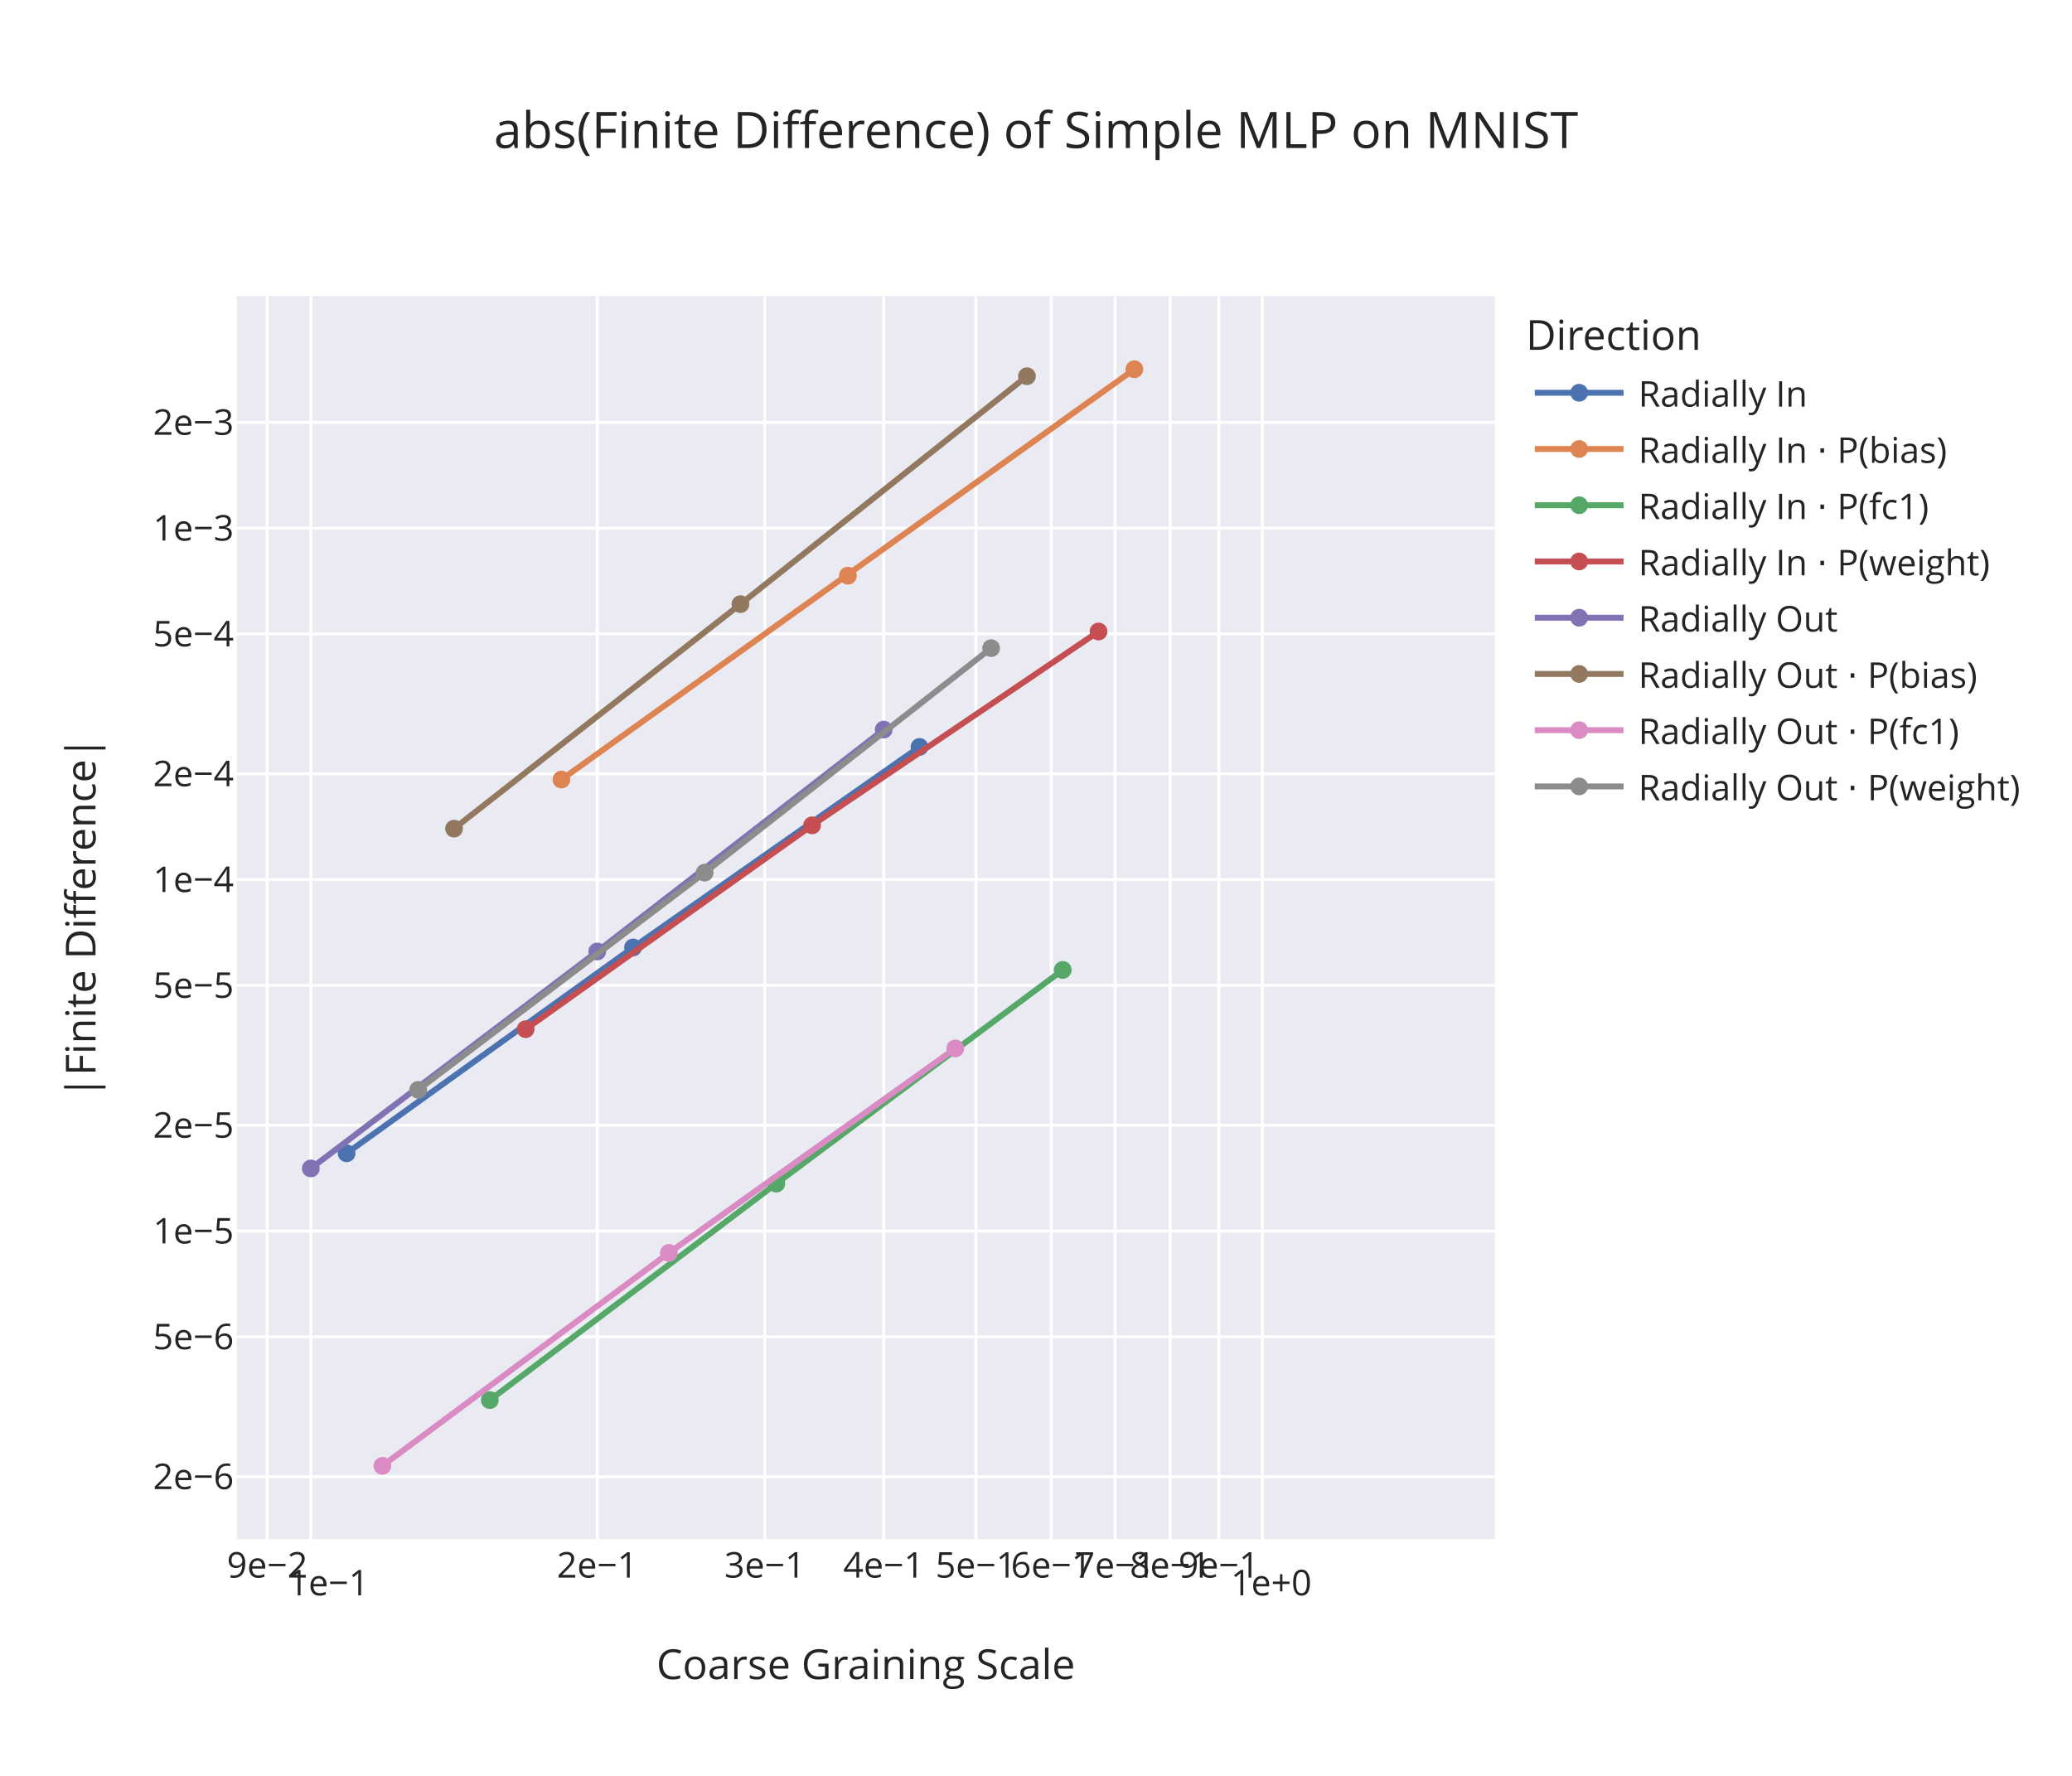
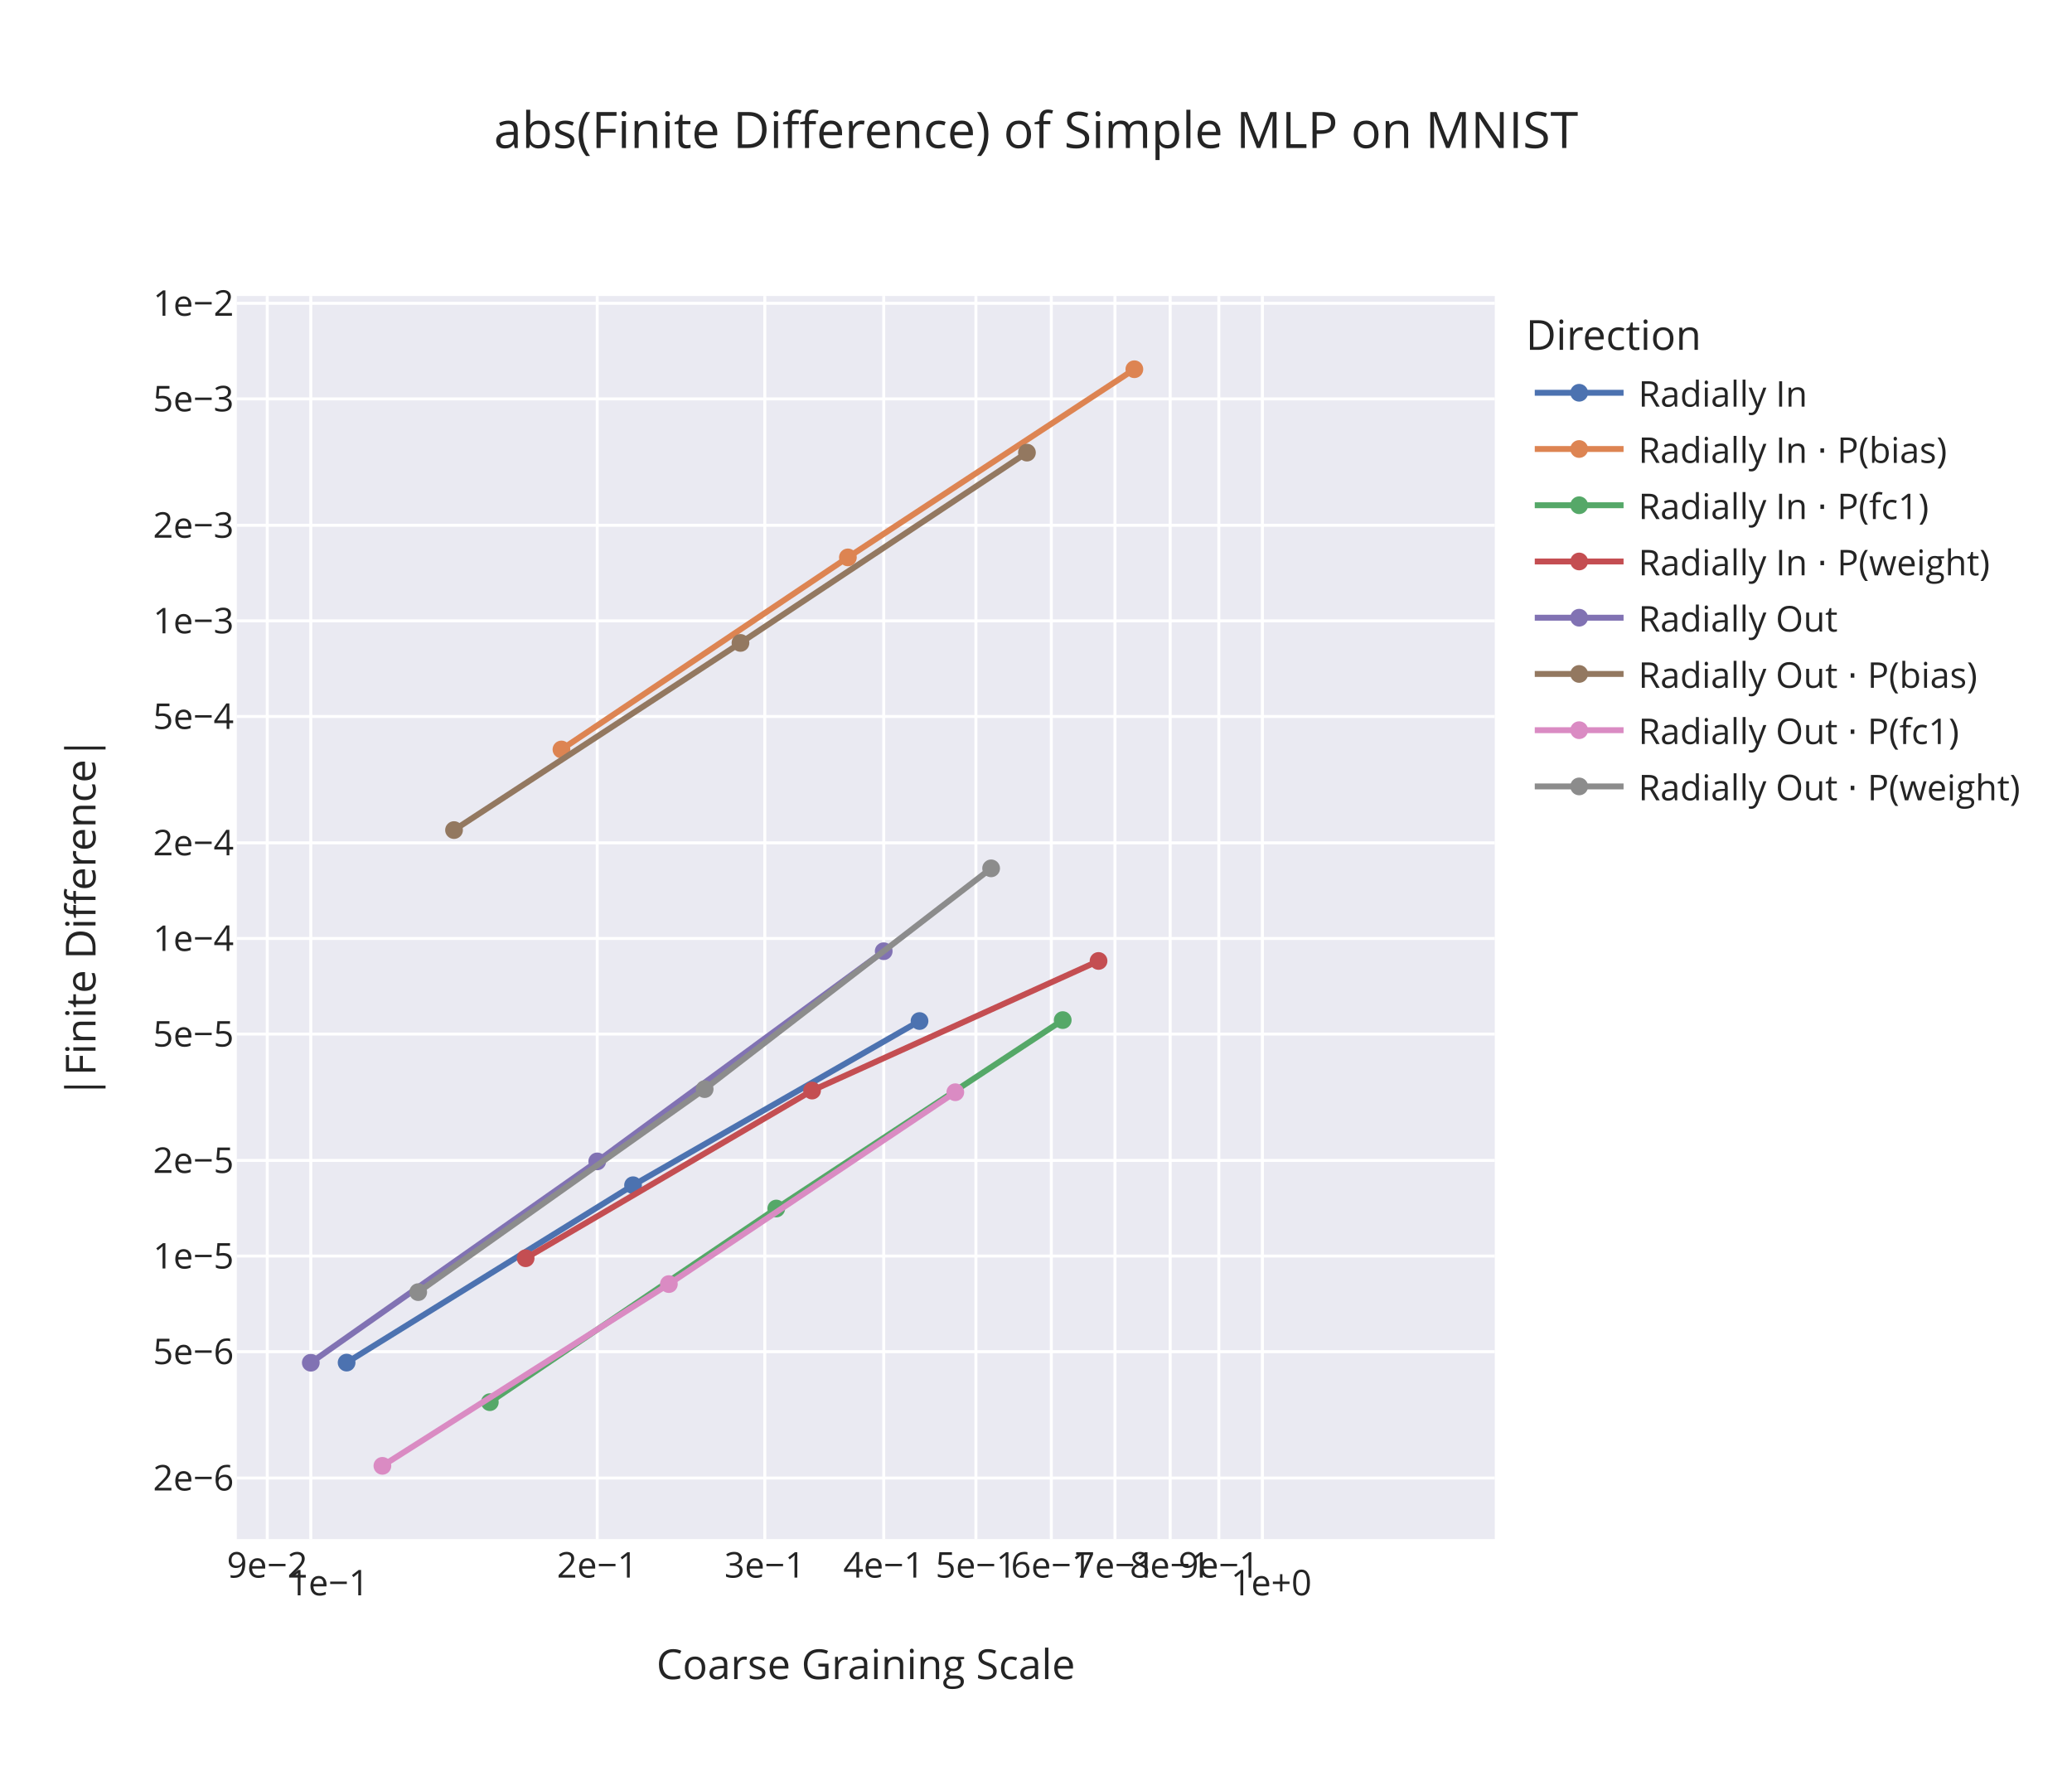
<svg xmlns="http://www.w3.org/2000/svg" class="main-svg" width="700" height="600" style="" viewBox="0 0 700 600">
  <rect x="0" y="0" width="700" height="600" style="fill: rgb(255, 255, 255); fill-opacity: 1;" />
-   <defs id="defs-68383a">
+   <defs id="defs-65eb0a">
    <g class="clips">
-       <clipPath id="clip68383axyplot" class="plotclip">
+       <clipPath id="clip65eb0axyplot" class="plotclip">
        <rect width="425" height="420" />
      </clipPath>
-       <clipPath class="axesclip" id="clip68383ax">
+       <clipPath class="axesclip" id="clip65eb0ax">
        <rect x="80" y="0" width="425" height="600" />
      </clipPath>
-       <clipPath class="axesclip" id="clip68383ay">
+       <clipPath class="axesclip" id="clip65eb0ay">
        <rect x="0" y="100" width="700" height="420" />
      </clipPath>
-       <clipPath class="axesclip" id="clip68383axy">
+       <clipPath class="axesclip" id="clip65eb0axy">
        <rect x="80" y="100" width="425" height="420" />
      </clipPath>
    </g>
    <g class="gradients" />
    <g class="patterns" />
  </defs>
  <g class="bglayer">
    <rect class="bg" x="80" y="100" width="425" height="420" style="fill: rgb(234, 234, 242); fill-opacity: 1; stroke-width: 0;" />
  </g>
  <g class="layer-below">
    <g class="imagelayer" />
    <g class="shapelayer" />
  </g>
  <g class="cartesianlayer">
    <g class="subplot xy">
      <g class="layer-subplot">
        <g class="shapelayer" />
        <g class="imagelayer" />
      </g>
      <g class="minor-gridlayer">
        <g class="x" />
        <g class="y" />
      </g>
      <g class="gridlayer">
        <g class="x">
          <path class="xgrid crisp" transform="translate(90.29,0)" d="M0,100v420" style="stroke: rgb(255, 255, 255); stroke-opacity: 1; stroke-width: 1px;" />
          <path class="xgrid crisp" transform="translate(105,0)" d="M0,100v420" style="stroke: rgb(255, 255, 255); stroke-opacity: 1; stroke-width: 1px;" />
          <path class="xgrid crisp" transform="translate(201.77,0)" d="M0,100v420" style="stroke: rgb(255, 255, 255); stroke-opacity: 1; stroke-width: 1px;" />
          <path class="xgrid crisp" transform="translate(258.38,0)" d="M0,100v420" style="stroke: rgb(255, 255, 255); stroke-opacity: 1; stroke-width: 1px;" />
          <path class="xgrid crisp" transform="translate(298.55,0)" d="M0,100v420" style="stroke: rgb(255, 255, 255); stroke-opacity: 1; stroke-width: 1px;" />
          <path class="xgrid crisp" transform="translate(329.7,0)" d="M0,100v420" style="stroke: rgb(255, 255, 255); stroke-opacity: 1; stroke-width: 1px;" />
          <path class="xgrid crisp" transform="translate(355.16,0)" d="M0,100v420" style="stroke: rgb(255, 255, 255); stroke-opacity: 1; stroke-width: 1px;" />
          <path class="xgrid crisp" transform="translate(376.68,0)" d="M0,100v420" style="stroke: rgb(255, 255, 255); stroke-opacity: 1; stroke-width: 1px;" />
          <path class="xgrid crisp" transform="translate(395.32,0)" d="M0,100v420" style="stroke: rgb(255, 255, 255); stroke-opacity: 1; stroke-width: 1px;" />
          <path class="xgrid crisp" transform="translate(411.77,0)" d="M0,100v420" style="stroke: rgb(255, 255, 255); stroke-opacity: 1; stroke-width: 1px;" />
          <path class="xgrid crisp" transform="translate(426.48,0)" d="M0,100v420" style="stroke: rgb(255, 255, 255); stroke-opacity: 1; stroke-width: 1px;" />
        </g>
        <g class="y">
-           <path class="ygrid crisp" transform="translate(0,498.91)" d="M80,0h425" style="stroke: rgb(255, 255, 255); stroke-opacity: 1; stroke-width: 1px;" />
-           <path class="ygrid crisp" transform="translate(0,451.65)" d="M80,0h425" style="stroke: rgb(255, 255, 255); stroke-opacity: 1; stroke-width: 1px;" />
-           <path class="ygrid crisp" transform="translate(0,415.91)" d="M80,0h425" style="stroke: rgb(255, 255, 255); stroke-opacity: 1; stroke-width: 1px;" />
-           <path class="ygrid crisp" transform="translate(0,380.17)" d="M80,0h425" style="stroke: rgb(255, 255, 255); stroke-opacity: 1; stroke-width: 1px;" />
-           <path class="ygrid crisp" transform="translate(0,332.91)" d="M80,0h425" style="stroke: rgb(255, 255, 255); stroke-opacity: 1; stroke-width: 1px;" />
-           <path class="ygrid crisp" transform="translate(0,297.17)" d="M80,0h425" style="stroke: rgb(255, 255, 255); stroke-opacity: 1; stroke-width: 1px;" />
-           <path class="ygrid crisp" transform="translate(0,261.43)" d="M80,0h425" style="stroke: rgb(255, 255, 255); stroke-opacity: 1; stroke-width: 1px;" />
-           <path class="ygrid crisp" transform="translate(0,214.17)" d="M80,0h425" style="stroke: rgb(255, 255, 255); stroke-opacity: 1; stroke-width: 1px;" />
-           <path class="ygrid crisp" transform="translate(0,178.43)" d="M80,0h425" style="stroke: rgb(255, 255, 255); stroke-opacity: 1; stroke-width: 1px;" />
-           <path class="ygrid crisp" transform="translate(0,142.69)" d="M80,0h425" style="stroke: rgb(255, 255, 255); stroke-opacity: 1; stroke-width: 1px;" />
+           <path class="ygrid crisp" transform="translate(0,499.37)" d="M80,0h425" style="stroke: rgb(255, 255, 255); stroke-opacity: 1; stroke-width: 1px;" />
+           <path class="ygrid crisp" transform="translate(0,456.67)" d="M80,0h425" style="stroke: rgb(255, 255, 255); stroke-opacity: 1; stroke-width: 1px;" />
+           <path class="ygrid crisp" transform="translate(0,424.37)" d="M80,0h425" style="stroke: rgb(255, 255, 255); stroke-opacity: 1; stroke-width: 1px;" />
+           <path class="ygrid crisp" transform="translate(0,392.07)" d="M80,0h425" style="stroke: rgb(255, 255, 255); stroke-opacity: 1; stroke-width: 1px;" />
+           <path class="ygrid crisp" transform="translate(0,349.37)" d="M80,0h425" style="stroke: rgb(255, 255, 255); stroke-opacity: 1; stroke-width: 1px;" />
+           <path class="ygrid crisp" transform="translate(0,317.07)" d="M80,0h425" style="stroke: rgb(255, 255, 255); stroke-opacity: 1; stroke-width: 1px;" />
+           <path class="ygrid crisp" transform="translate(0,284.77)" d="M80,0h425" style="stroke: rgb(255, 255, 255); stroke-opacity: 1; stroke-width: 1px;" />
+           <path class="ygrid crisp" transform="translate(0,242.07)" d="M80,0h425" style="stroke: rgb(255, 255, 255); stroke-opacity: 1; stroke-width: 1px;" />
+           <path class="ygrid crisp" transform="translate(0,209.77)" d="M80,0h425" style="stroke: rgb(255, 255, 255); stroke-opacity: 1; stroke-width: 1px;" />
+           <path class="ygrid crisp" transform="translate(0,177.47)" d="M80,0h425" style="stroke: rgb(255, 255, 255); stroke-opacity: 1; stroke-width: 1px;" />
+           <path class="ygrid crisp" transform="translate(0,134.77)" d="M80,0h425" style="stroke: rgb(255, 255, 255); stroke-opacity: 1; stroke-width: 1px;" />
+           <path class="ygrid crisp" transform="translate(0,102.47)" d="M80,0h425" style="stroke: rgb(255, 255, 255); stroke-opacity: 1; stroke-width: 1px;" />
        </g>
      </g>
      <g class="zerolinelayer" />
      <g class="layer-between">
        <g class="shapelayer" />
        <g class="imagelayer" />
      </g>
      <path class="xlines-below" />
      <path class="ylines-below" />
      <g class="overlines-below" />
      <g class="xaxislayer-below" />
      <g class="yaxislayer-below" />
      <g class="overaxes-below" />
-       <g class="plot" transform="translate(80,100)" clip-path="url(#clip68383axyplot)">
+       <g class="plot" transform="translate(80,100)" clip-path="url(#clip65eb0axyplot)">
        <g class="scatterlayer mlayer">
-           <g class="trace scatter trace91f3f8" style="stroke-miterlimit: 2; opacity: 1;">
-             <g class="fills" />
-             <g class="errorbars" />
-             <g class="lines">
-               <path class="js-line" d="M37.1,289.65L133.87,220.11L230.65,152.35" style="vector-effect: none; fill: none; stroke: rgb(76, 114, 176); stroke-opacity: 1; stroke-width: 2px; opacity: 1;" />
-             </g>
-             <g class="points">
-               <path class="point" transform="translate(37.1,289.65)" d="M3,0A3,3 0 1,1 0,-3A3,3 0 0,1 3,0Z" style="opacity: 1; stroke-width: 0px; fill: rgb(76, 114, 176); fill-opacity: 1;" />
-               <path class="point" transform="translate(133.87,220.11)" d="M3,0A3,3 0 1,1 0,-3A3,3 0 0,1 3,0Z" style="opacity: 1; stroke-width: 0px; fill: rgb(76, 114, 176); fill-opacity: 1;" />
-               <path class="point" transform="translate(230.65,152.35)" d="M3,0A3,3 0 1,1 0,-3A3,3 0 0,1 3,0Z" style="opacity: 1; stroke-width: 0px; fill: rgb(76, 114, 176); fill-opacity: 1;" />
-             </g>
-             <g class="text" />
-           </g>
-           <g class="trace scatter tracea98d48" style="stroke-miterlimit: 2; opacity: 1;">
-             <g class="fills" />
-             <g class="errorbars" />
-             <g class="lines">
-               <path class="js-line" d="M109.68,163.38L303.23,24.75" style="vector-effect: none; fill: none; stroke: rgb(221, 132, 82); stroke-opacity: 1; stroke-width: 2px; opacity: 1;" />
-             </g>
-             <g class="points">
-               <path class="point" transform="translate(109.68,163.38)" d="M3,0A3,3 0 1,1 0,-3A3,3 0 0,1 3,0Z" style="opacity: 1; stroke-width: 0px; fill: rgb(221, 132, 82); fill-opacity: 1;" />
-               <path class="point" transform="translate(206.45,94.5)" d="M3,0A3,3 0 1,1 0,-3A3,3 0 0,1 3,0Z" style="opacity: 1; stroke-width: 0px; fill: rgb(221, 132, 82); fill-opacity: 1;" />
+           <g class="trace scatter trace70ffa8" style="stroke-miterlimit: 2; opacity: 1;">
+             <g class="fills" />
+             <g class="errorbars" />
+             <g class="lines">
+               <path class="js-line" d="M37.1,360.37L133.87,300.44L230.65,244.97" style="vector-effect: none; fill: none; stroke: rgb(76, 114, 176); stroke-opacity: 1; stroke-width: 2px; opacity: 1;" />
+             </g>
+             <g class="points">
+               <path class="point" transform="translate(37.1,360.37)" d="M3,0A3,3 0 1,1 0,-3A3,3 0 0,1 3,0Z" style="opacity: 1; stroke-width: 0px; fill: rgb(76, 114, 176); fill-opacity: 1;" />
+               <path class="point" transform="translate(133.87,300.44)" d="M3,0A3,3 0 1,1 0,-3A3,3 0 0,1 3,0Z" style="opacity: 1; stroke-width: 0px; fill: rgb(76, 114, 176); fill-opacity: 1;" />
+               <path class="point" transform="translate(230.65,244.97)" d="M3,0A3,3 0 1,1 0,-3A3,3 0 0,1 3,0Z" style="opacity: 1; stroke-width: 0px; fill: rgb(76, 114, 176); fill-opacity: 1;" />
+             </g>
+             <g class="text" />
+           </g>
+           <g class="trace scatter trace60a674" style="stroke-miterlimit: 2; opacity: 1;">
+             <g class="fills" />
+             <g class="errorbars" />
+             <g class="lines">
+               <path class="js-line" d="M109.68,153.22L206.45,88.32L303.23,24.75" style="vector-effect: none; fill: none; stroke: rgb(221, 132, 82); stroke-opacity: 1; stroke-width: 2px; opacity: 1;" />
+             </g>
+             <g class="points">
+               <path class="point" transform="translate(109.68,153.22)" d="M3,0A3,3 0 1,1 0,-3A3,3 0 0,1 3,0Z" style="opacity: 1; stroke-width: 0px; fill: rgb(221, 132, 82); fill-opacity: 1;" />
+               <path class="point" transform="translate(206.45,88.32)" d="M3,0A3,3 0 1,1 0,-3A3,3 0 0,1 3,0Z" style="opacity: 1; stroke-width: 0px; fill: rgb(221, 132, 82); fill-opacity: 1;" />
              <path class="point" transform="translate(303.23,24.75)" d="M3,0A3,3 0 1,1 0,-3A3,3 0 0,1 3,0Z" style="opacity: 1; stroke-width: 0px; fill: rgb(221, 132, 82); fill-opacity: 1;" />
            </g>
            <g class="text" />
          </g>
-           <g class="trace scatter trace657e9b" style="stroke-miterlimit: 2; opacity: 1;">
-             <g class="fills" />
-             <g class="errorbars" />
-             <g class="lines">
-               <path class="js-line" d="M85.48,373.04L182.26,299.88L279.03,227.7" style="vector-effect: none; fill: none; stroke: rgb(85, 168, 104); stroke-opacity: 1; stroke-width: 2px; opacity: 1;" />
-             </g>
-             <g class="points">
-               <path class="point" transform="translate(85.48,373.04)" d="M3,0A3,3 0 1,1 0,-3A3,3 0 0,1 3,0Z" style="opacity: 1; stroke-width: 0px; fill: rgb(85, 168, 104); fill-opacity: 1;" />
-               <path class="point" transform="translate(182.26,299.88)" d="M3,0A3,3 0 1,1 0,-3A3,3 0 0,1 3,0Z" style="opacity: 1; stroke-width: 0px; fill: rgb(85, 168, 104); fill-opacity: 1;" />
-               <path class="point" transform="translate(279.03,227.7)" d="M3,0A3,3 0 1,1 0,-3A3,3 0 0,1 3,0Z" style="opacity: 1; stroke-width: 0px; fill: rgb(85, 168, 104); fill-opacity: 1;" />
-             </g>
-             <g class="text" />
-           </g>
-           <g class="trace scatter trace8713e1" style="stroke-miterlimit: 2; opacity: 1;">
-             <g class="fills" />
-             <g class="errorbars" />
-             <g class="lines">
-               <path class="js-line" d="M97.58,247.72L194.35,178.84L291.13,113.36" style="vector-effect: none; fill: none; stroke: rgb(196, 78, 82); stroke-opacity: 1; stroke-width: 2px; opacity: 1;" />
-             </g>
-             <g class="points">
-               <path class="point" transform="translate(97.58,247.72)" d="M3,0A3,3 0 1,1 0,-3A3,3 0 0,1 3,0Z" style="opacity: 1; stroke-width: 0px; fill: rgb(196, 78, 82); fill-opacity: 1;" />
-               <path class="point" transform="translate(194.35,178.84)" d="M3,0A3,3 0 1,1 0,-3A3,3 0 0,1 3,0Z" style="opacity: 1; stroke-width: 0px; fill: rgb(196, 78, 82); fill-opacity: 1;" />
-               <path class="point" transform="translate(291.13,113.36)" d="M3,0A3,3 0 1,1 0,-3A3,3 0 0,1 3,0Z" style="opacity: 1; stroke-width: 0px; fill: rgb(196, 78, 82); fill-opacity: 1;" />
-             </g>
-             <g class="text" />
-           </g>
-           <g class="trace scatter trace12cf88" style="stroke-miterlimit: 2; opacity: 1;">
-             <g class="fills" />
-             <g class="errorbars" />
-             <g class="lines">
-               <path class="js-line" d="M25,294.77L121.77,221.47L218.55,146.5" style="vector-effect: none; fill: none; stroke: rgb(129, 114, 179); stroke-opacity: 1; stroke-width: 2px; opacity: 1;" />
-             </g>
-             <g class="points">
-               <path class="point" transform="translate(25,294.77)" d="M3,0A3,3 0 1,1 0,-3A3,3 0 0,1 3,0Z" style="opacity: 1; stroke-width: 0px; fill: rgb(129, 114, 179); fill-opacity: 1;" />
-               <path class="point" transform="translate(121.77,221.47)" d="M3,0A3,3 0 1,1 0,-3A3,3 0 0,1 3,0Z" style="opacity: 1; stroke-width: 0px; fill: rgb(129, 114, 179); fill-opacity: 1;" />
-               <path class="point" transform="translate(218.55,146.5)" d="M3,0A3,3 0 1,1 0,-3A3,3 0 0,1 3,0Z" style="opacity: 1; stroke-width: 0px; fill: rgb(129, 114, 179); fill-opacity: 1;" />
-             </g>
-             <g class="text" />
-           </g>
-           <g class="trace scatter trace9b8727" style="stroke-miterlimit: 2; opacity: 1;">
-             <g class="fills" />
-             <g class="errorbars" />
-             <g class="lines">
-               <path class="js-line" d="M73.39,179.96L170.16,104.11L266.94,27.1" style="vector-effect: none; fill: none; stroke: rgb(147, 120, 96); stroke-opacity: 1; stroke-width: 2px; opacity: 1;" />
-             </g>
-             <g class="points">
-               <path class="point" transform="translate(73.39,179.96)" d="M3,0A3,3 0 1,1 0,-3A3,3 0 0,1 3,0Z" style="opacity: 1; stroke-width: 0px; fill: rgb(147, 120, 96); fill-opacity: 1;" />
-               <path class="point" transform="translate(170.16,104.11)" d="M3,0A3,3 0 1,1 0,-3A3,3 0 0,1 3,0Z" style="opacity: 1; stroke-width: 0px; fill: rgb(147, 120, 96); fill-opacity: 1;" />
-               <path class="point" transform="translate(266.94,27.1)" d="M3,0A3,3 0 1,1 0,-3A3,3 0 0,1 3,0Z" style="opacity: 1; stroke-width: 0px; fill: rgb(147, 120, 96); fill-opacity: 1;" />
-             </g>
-             <g class="text" />
-           </g>
-           <g class="trace scatter trace9926c4" style="stroke-miterlimit: 2; opacity: 1;">
-             <g class="fills" />
-             <g class="errorbars" />
-             <g class="lines">
-               <path class="js-line" d="M49.19,395.25L145.97,323.3L242.74,254.22" style="vector-effect: none; fill: none; stroke: rgb(218, 139, 195); stroke-opacity: 1; stroke-width: 2px; opacity: 1;" />
+           <g class="trace scatter trace00b524" style="stroke-miterlimit: 2; opacity: 1;">
+             <g class="fills" />
+             <g class="errorbars" />
+             <g class="lines">
+               <path class="js-line" d="M85.48,373.74L182.26,308.31L279.03,244.65" style="vector-effect: none; fill: none; stroke: rgb(85, 168, 104); stroke-opacity: 1; stroke-width: 2px; opacity: 1;" />
+             </g>
+             <g class="points">
+               <path class="point" transform="translate(85.48,373.74)" d="M3,0A3,3 0 1,1 0,-3A3,3 0 0,1 3,0Z" style="opacity: 1; stroke-width: 0px; fill: rgb(85, 168, 104); fill-opacity: 1;" />
+               <path class="point" transform="translate(182.26,308.31)" d="M3,0A3,3 0 1,1 0,-3A3,3 0 0,1 3,0Z" style="opacity: 1; stroke-width: 0px; fill: rgb(85, 168, 104); fill-opacity: 1;" />
+               <path class="point" transform="translate(279.03,244.65)" d="M3,0A3,3 0 1,1 0,-3A3,3 0 0,1 3,0Z" style="opacity: 1; stroke-width: 0px; fill: rgb(85, 168, 104); fill-opacity: 1;" />
+             </g>
+             <g class="text" />
+           </g>
+           <g class="trace scatter trace6bcf8f" style="stroke-miterlimit: 2; opacity: 1;">
+             <g class="fills" />
+             <g class="errorbars" />
+             <g class="lines">
+               <path class="js-line" d="M97.58,325.11L194.35,268.46L291.13,224.67" style="vector-effect: none; fill: none; stroke: rgb(196, 78, 82); stroke-opacity: 1; stroke-width: 2px; opacity: 1;" />
+             </g>
+             <g class="points">
+               <path class="point" transform="translate(97.58,325.11)" d="M3,0A3,3 0 1,1 0,-3A3,3 0 0,1 3,0Z" style="opacity: 1; stroke-width: 0px; fill: rgb(196, 78, 82); fill-opacity: 1;" />
+               <path class="point" transform="translate(194.35,268.46)" d="M3,0A3,3 0 1,1 0,-3A3,3 0 0,1 3,0Z" style="opacity: 1; stroke-width: 0px; fill: rgb(196, 78, 82); fill-opacity: 1;" />
+               <path class="point" transform="translate(291.13,224.67)" d="M3,0A3,3 0 1,1 0,-3A3,3 0 0,1 3,0Z" style="opacity: 1; stroke-width: 0px; fill: rgb(196, 78, 82); fill-opacity: 1;" />
+             </g>
+             <g class="text" />
+           </g>
+           <g class="trace scatter traceeb8feb" style="stroke-miterlimit: 2; opacity: 1;">
+             <g class="fills" />
+             <g class="errorbars" />
+             <g class="lines">
+               <path class="js-line" d="M25,360.41L121.77,292.39L218.55,221.38" style="vector-effect: none; fill: none; stroke: rgb(129, 114, 179); stroke-opacity: 1; stroke-width: 2px; opacity: 1;" />
+             </g>
+             <g class="points">
+               <path class="point" transform="translate(25,360.41)" d="M3,0A3,3 0 1,1 0,-3A3,3 0 0,1 3,0Z" style="opacity: 1; stroke-width: 0px; fill: rgb(129, 114, 179); fill-opacity: 1;" />
+               <path class="point" transform="translate(121.77,292.39)" d="M3,0A3,3 0 1,1 0,-3A3,3 0 0,1 3,0Z" style="opacity: 1; stroke-width: 0px; fill: rgb(129, 114, 179); fill-opacity: 1;" />
+               <path class="point" transform="translate(218.55,221.38)" d="M3,0A3,3 0 1,1 0,-3A3,3 0 0,1 3,0Z" style="opacity: 1; stroke-width: 0px; fill: rgb(129, 114, 179); fill-opacity: 1;" />
+             </g>
+             <g class="text" />
+           </g>
+           <g class="trace scatter trace745dbd" style="stroke-miterlimit: 2; opacity: 1;">
+             <g class="fills" />
+             <g class="errorbars" />
+             <g class="lines">
+               <path class="js-line" d="M73.39,180.45L170.16,117.22L266.94,52.92" style="vector-effect: none; fill: none; stroke: rgb(147, 120, 96); stroke-opacity: 1; stroke-width: 2px; opacity: 1;" />
+             </g>
+             <g class="points">
+               <path class="point" transform="translate(73.39,180.45)" d="M3,0A3,3 0 1,1 0,-3A3,3 0 0,1 3,0Z" style="opacity: 1; stroke-width: 0px; fill: rgb(147, 120, 96); fill-opacity: 1;" />
+               <path class="point" transform="translate(170.16,117.22)" d="M3,0A3,3 0 1,1 0,-3A3,3 0 0,1 3,0Z" style="opacity: 1; stroke-width: 0px; fill: rgb(147, 120, 96); fill-opacity: 1;" />
+               <path class="point" transform="translate(266.94,52.92)" d="M3,0A3,3 0 1,1 0,-3A3,3 0 0,1 3,0Z" style="opacity: 1; stroke-width: 0px; fill: rgb(147, 120, 96); fill-opacity: 1;" />
+             </g>
+             <g class="text" />
+           </g>
+           <g class="trace scatter traceaafa9c" style="stroke-miterlimit: 2; opacity: 1;">
+             <g class="fills" />
+             <g class="errorbars" />
+             <g class="lines">
+               <path class="js-line" d="M49.19,395.25L145.97,333.84L242.74,269.02" style="vector-effect: none; fill: none; stroke: rgb(218, 139, 195); stroke-opacity: 1; stroke-width: 2px; opacity: 1;" />
            </g>
            <g class="points">
              <path class="point" transform="translate(49.19,395.25)" d="M3,0A3,3 0 1,1 0,-3A3,3 0 0,1 3,0Z" style="opacity: 1; stroke-width: 0px; fill: rgb(218, 139, 195); fill-opacity: 1;" />
-               <path class="point" transform="translate(145.97,323.3)" d="M3,0A3,3 0 1,1 0,-3A3,3 0 0,1 3,0Z" style="opacity: 1; stroke-width: 0px; fill: rgb(218, 139, 195); fill-opacity: 1;" />
-               <path class="point" transform="translate(242.74,254.22)" d="M3,0A3,3 0 1,1 0,-3A3,3 0 0,1 3,0Z" style="opacity: 1; stroke-width: 0px; fill: rgb(218, 139, 195); fill-opacity: 1;" />
-             </g>
-             <g class="text" />
-           </g>
-           <g class="trace scatter trace658bab" style="stroke-miterlimit: 2; opacity: 1;">
-             <g class="fills" />
-             <g class="errorbars" />
-             <g class="lines">
-               <path class="js-line" d="M61.29,268.21L158.06,194.84L254.84,118.98" style="vector-effect: none; fill: none; stroke: rgb(140, 140, 140); stroke-opacity: 1; stroke-width: 2px; opacity: 1;" />
-             </g>
-             <g class="points">
-               <path class="point" transform="translate(61.29,268.21)" d="M3,0A3,3 0 1,1 0,-3A3,3 0 0,1 3,0Z" style="opacity: 1; stroke-width: 0px; fill: rgb(140, 140, 140); fill-opacity: 1;" />
-               <path class="point" transform="translate(158.06,194.84)" d="M3,0A3,3 0 1,1 0,-3A3,3 0 0,1 3,0Z" style="opacity: 1; stroke-width: 0px; fill: rgb(140, 140, 140); fill-opacity: 1;" />
-               <path class="point" transform="translate(254.84,118.98)" d="M3,0A3,3 0 1,1 0,-3A3,3 0 0,1 3,0Z" style="opacity: 1; stroke-width: 0px; fill: rgb(140, 140, 140); fill-opacity: 1;" />
+               <path class="point" transform="translate(145.97,333.84)" d="M3,0A3,3 0 1,1 0,-3A3,3 0 0,1 3,0Z" style="opacity: 1; stroke-width: 0px; fill: rgb(218, 139, 195); fill-opacity: 1;" />
+               <path class="point" transform="translate(242.74,269.02)" d="M3,0A3,3 0 1,1 0,-3A3,3 0 0,1 3,0Z" style="opacity: 1; stroke-width: 0px; fill: rgb(218, 139, 195); fill-opacity: 1;" />
+             </g>
+             <g class="text" />
+           </g>
+           <g class="trace scatter trace0dd101" style="stroke-miterlimit: 2; opacity: 1;">
+             <g class="fills" />
+             <g class="errorbars" />
+             <g class="lines">
+               <path class="js-line" d="M61.29,336.56L158.06,267.97L254.84,193.38" style="vector-effect: none; fill: none; stroke: rgb(140, 140, 140); stroke-opacity: 1; stroke-width: 2px; opacity: 1;" />
+             </g>
+             <g class="points">
+               <path class="point" transform="translate(61.29,336.56)" d="M3,0A3,3 0 1,1 0,-3A3,3 0 0,1 3,0Z" style="opacity: 1; stroke-width: 0px; fill: rgb(140, 140, 140); fill-opacity: 1;" />
+               <path class="point" transform="translate(158.06,267.97)" d="M3,0A3,3 0 1,1 0,-3A3,3 0 0,1 3,0Z" style="opacity: 1; stroke-width: 0px; fill: rgb(140, 140, 140); fill-opacity: 1;" />
+               <path class="point" transform="translate(254.84,193.38)" d="M3,0A3,3 0 1,1 0,-3A3,3 0 0,1 3,0Z" style="opacity: 1; stroke-width: 0px; fill: rgb(140, 140, 140); fill-opacity: 1;" />
            </g>
            <g class="text" />
          </g>
        </g>
      </g>
      <g class="overplot" />
      <path class="xlines-above crisp" d="M0,0" style="fill: none;" />
      <path class="ylines-above crisp" d="M0,0" style="fill: none;" />
      <g class="overlines-above" />
      <g class="xaxislayer-above">
        <g class="xtick">
          <text text-anchor="middle" x="0" y="533" transform="translate(90.29,0)" style="font-family: 'Open Sans', verdana, arial, sans-serif; font-size: 12px; fill: rgb(36, 36, 36); fill-opacity: 1; white-space: pre; opacity: 1;">9e−2</text>
        </g>
        <g class="xtick">
          <text text-anchor="middle" x="6" y="539" style="font-family: 'Open Sans', verdana, arial, sans-serif; font-size: 12px; fill: rgb(36, 36, 36); fill-opacity: 1; white-space: pre; opacity: 1;" transform="translate(105,0)">1e−1</text>
        </g>
        <g class="xtick">
          <text text-anchor="middle" x="0" y="533" style="font-family: 'Open Sans', verdana, arial, sans-serif; font-size: 12px; fill: rgb(36, 36, 36); fill-opacity: 1; white-space: pre; opacity: 1;" transform="translate(201.77,0)">2e−1</text>
        </g>
        <g class="xtick">
          <text text-anchor="middle" x="0" y="533" style="font-family: 'Open Sans', verdana, arial, sans-serif; font-size: 12px; fill: rgb(36, 36, 36); fill-opacity: 1; white-space: pre; opacity: 1;" transform="translate(258.38,0)">3e−1</text>
        </g>
        <g class="xtick">
          <text text-anchor="middle" x="0" y="533" style="font-family: 'Open Sans', verdana, arial, sans-serif; font-size: 12px; fill: rgb(36, 36, 36); fill-opacity: 1; white-space: pre; opacity: 1;" transform="translate(298.55,0)">4e−1</text>
        </g>
        <g class="xtick">
          <text text-anchor="middle" x="0" y="533" style="font-family: 'Open Sans', verdana, arial, sans-serif; font-size: 12px; fill: rgb(36, 36, 36); fill-opacity: 1; white-space: pre; opacity: 1;" transform="translate(329.7,0)">5e−1</text>
        </g>
        <g class="xtick">
          <text text-anchor="middle" x="0" y="533" style="font-family: 'Open Sans', verdana, arial, sans-serif; font-size: 12px; fill: rgb(36, 36, 36); fill-opacity: 1; white-space: pre; opacity: 1;" transform="translate(355.16,0)">6e−1</text>
        </g>
        <g class="xtick">
          <text text-anchor="middle" x="0" y="533" style="font-family: 'Open Sans', verdana, arial, sans-serif; font-size: 12px; fill: rgb(36, 36, 36); fill-opacity: 1; white-space: pre; opacity: 1;" transform="translate(376.68,0)">7e−1</text>
        </g>
        <g class="xtick">
          <text text-anchor="middle" x="0" y="533" style="font-family: 'Open Sans', verdana, arial, sans-serif; font-size: 12px; fill: rgb(36, 36, 36); fill-opacity: 1; white-space: pre; opacity: 1;" transform="translate(395.32,0)">8e−1</text>
        </g>
        <g class="xtick">
          <text text-anchor="middle" x="0" y="533" style="font-family: 'Open Sans', verdana, arial, sans-serif; font-size: 12px; fill: rgb(36, 36, 36); fill-opacity: 1; white-space: pre; opacity: 1;" transform="translate(411.77,0)">9e−1</text>
        </g>
        <g class="xtick">
          <text text-anchor="middle" x="3" y="539" style="font-family: 'Open Sans', verdana, arial, sans-serif; font-size: 12px; fill: rgb(36, 36, 36); fill-opacity: 1; white-space: pre; opacity: 1;" transform="translate(426.48,0)">1e+0</text>
        </g>
      </g>
      <g class="yaxislayer-above">
        <g class="ytick">
-           <text text-anchor="end" x="79" y="4.2" transform="translate(0,498.91)" style="font-family: 'Open Sans', verdana, arial, sans-serif; font-size: 12px; fill: rgb(36, 36, 36); fill-opacity: 1; white-space: pre; opacity: 1;">2e−6</text>
-         </g>
-         <g class="ytick">
-           <text text-anchor="end" x="79" y="4.2" style="font-family: 'Open Sans', verdana, arial, sans-serif; font-size: 12px; fill: rgb(36, 36, 36); fill-opacity: 1; white-space: pre; opacity: 1;" transform="translate(0,451.65)">5e−6</text>
-         </g>
-         <g class="ytick">
-           <text text-anchor="end" x="79" y="4.2" style="font-family: 'Open Sans', verdana, arial, sans-serif; font-size: 12px; fill: rgb(36, 36, 36); fill-opacity: 1; white-space: pre; opacity: 1;" transform="translate(0,415.91)">1e−5</text>
-         </g>
-         <g class="ytick">
-           <text text-anchor="end" x="79" y="4.2" style="font-family: 'Open Sans', verdana, arial, sans-serif; font-size: 12px; fill: rgb(36, 36, 36); fill-opacity: 1; white-space: pre; opacity: 1;" transform="translate(0,380.17)">2e−5</text>
-         </g>
-         <g class="ytick">
-           <text text-anchor="end" x="79" y="4.2" style="font-family: 'Open Sans', verdana, arial, sans-serif; font-size: 12px; fill: rgb(36, 36, 36); fill-opacity: 1; white-space: pre; opacity: 1;" transform="translate(0,332.91)">5e−5</text>
-         </g>
-         <g class="ytick">
-           <text text-anchor="end" x="79" y="4.2" style="font-family: 'Open Sans', verdana, arial, sans-serif; font-size: 12px; fill: rgb(36, 36, 36); fill-opacity: 1; white-space: pre; opacity: 1;" transform="translate(0,297.17)">1e−4</text>
-         </g>
-         <g class="ytick">
-           <text text-anchor="end" x="79" y="4.2" style="font-family: 'Open Sans', verdana, arial, sans-serif; font-size: 12px; fill: rgb(36, 36, 36); fill-opacity: 1; white-space: pre; opacity: 1;" transform="translate(0,261.43)">2e−4</text>
-         </g>
-         <g class="ytick">
-           <text text-anchor="end" x="79" y="4.2" style="font-family: 'Open Sans', verdana, arial, sans-serif; font-size: 12px; fill: rgb(36, 36, 36); fill-opacity: 1; white-space: pre; opacity: 1;" transform="translate(0,214.17)">5e−4</text>
-         </g>
-         <g class="ytick">
-           <text text-anchor="end" x="79" y="4.2" style="font-family: 'Open Sans', verdana, arial, sans-serif; font-size: 12px; fill: rgb(36, 36, 36); fill-opacity: 1; white-space: pre; opacity: 1;" transform="translate(0,178.43)">1e−3</text>
-         </g>
-         <g class="ytick">
-           <text text-anchor="end" x="79" y="4.2" style="font-family: 'Open Sans', verdana, arial, sans-serif; font-size: 12px; fill: rgb(36, 36, 36); fill-opacity: 1; white-space: pre; opacity: 1;" transform="translate(0,142.69)">2e−3</text>
+           <text text-anchor="end" x="79" y="4.2" transform="translate(0,499.37)" style="font-family: 'Open Sans', verdana, arial, sans-serif; font-size: 12px; fill: rgb(36, 36, 36); fill-opacity: 1; white-space: pre; opacity: 1;">2e−6</text>
+         </g>
+         <g class="ytick">
+           <text text-anchor="end" x="79" y="4.2" style="font-family: 'Open Sans', verdana, arial, sans-serif; font-size: 12px; fill: rgb(36, 36, 36); fill-opacity: 1; white-space: pre; opacity: 1;" transform="translate(0,456.67)">5e−6</text>
+         </g>
+         <g class="ytick">
+           <text text-anchor="end" x="79" y="4.2" style="font-family: 'Open Sans', verdana, arial, sans-serif; font-size: 12px; fill: rgb(36, 36, 36); fill-opacity: 1; white-space: pre; opacity: 1;" transform="translate(0,424.37)">1e−5</text>
+         </g>
+         <g class="ytick">
+           <text text-anchor="end" x="79" y="4.2" style="font-family: 'Open Sans', verdana, arial, sans-serif; font-size: 12px; fill: rgb(36, 36, 36); fill-opacity: 1; white-space: pre; opacity: 1;" transform="translate(0,392.07)">2e−5</text>
+         </g>
+         <g class="ytick">
+           <text text-anchor="end" x="79" y="4.2" style="font-family: 'Open Sans', verdana, arial, sans-serif; font-size: 12px; fill: rgb(36, 36, 36); fill-opacity: 1; white-space: pre; opacity: 1;" transform="translate(0,349.37)">5e−5</text>
+         </g>
+         <g class="ytick">
+           <text text-anchor="end" x="79" y="4.2" style="font-family: 'Open Sans', verdana, arial, sans-serif; font-size: 12px; fill: rgb(36, 36, 36); fill-opacity: 1; white-space: pre; opacity: 1;" transform="translate(0,317.07)">1e−4</text>
+         </g>
+         <g class="ytick">
+           <text text-anchor="end" x="79" y="4.2" style="font-family: 'Open Sans', verdana, arial, sans-serif; font-size: 12px; fill: rgb(36, 36, 36); fill-opacity: 1; white-space: pre; opacity: 1;" transform="translate(0,284.77)">2e−4</text>
+         </g>
+         <g class="ytick">
+           <text text-anchor="end" x="79" y="4.2" style="font-family: 'Open Sans', verdana, arial, sans-serif; font-size: 12px; fill: rgb(36, 36, 36); fill-opacity: 1; white-space: pre; opacity: 1;" transform="translate(0,242.07)">5e−4</text>
+         </g>
+         <g class="ytick">
+           <text text-anchor="end" x="79" y="4.2" style="font-family: 'Open Sans', verdana, arial, sans-serif; font-size: 12px; fill: rgb(36, 36, 36); fill-opacity: 1; white-space: pre; opacity: 1;" transform="translate(0,209.77)">1e−3</text>
+         </g>
+         <g class="ytick">
+           <text text-anchor="end" x="79" y="4.2" style="font-family: 'Open Sans', verdana, arial, sans-serif; font-size: 12px; fill: rgb(36, 36, 36); fill-opacity: 1; white-space: pre; opacity: 1;" transform="translate(0,177.47)">2e−3</text>
+         </g>
+         <g class="ytick">
+           <text text-anchor="end" x="79" y="4.2" style="font-family: 'Open Sans', verdana, arial, sans-serif; font-size: 12px; fill: rgb(36, 36, 36); fill-opacity: 1; white-space: pre; opacity: 1;" transform="translate(0,134.77)">5e−3</text>
+         </g>
+         <g class="ytick">
+           <text text-anchor="end" x="79" y="4.2" style="font-family: 'Open Sans', verdana, arial, sans-serif; font-size: 12px; fill: rgb(36, 36, 36); fill-opacity: 1; white-space: pre; opacity: 1;" transform="translate(0,102.47)">1e−2</text>
        </g>
      </g>
      <g class="overaxes-above" />
    </g>
  </g>
  <g class="polarlayer" />
  <g class="smithlayer" />
  <g class="ternarylayer" />
  <g class="geolayer" />
  <g class="funnelarealayer" />
  <g class="pielayer" />
  <g class="iciclelayer" />
  <g class="treemaplayer" />
  <g class="sunburstlayer" />
  <g class="glimages" />
-   <defs id="topdefs-68383a">
+   <defs id="topdefs-65eb0a">
    <g class="clips" />
-     <clipPath id="legend68383a">
+     <clipPath id="legend65eb0a">
      <rect width="175" height="181" x="0" y="0" />
    </clipPath>
  </defs>
  <g class="layer-above">
    <g class="imagelayer" />
    <g class="shapelayer" />
  </g>
  <g class="infolayer">
    <g class="legend" pointer-events="all" transform="translate(513.5,100)">
      <rect class="bg" shape-rendering="crispEdges" width="175" height="181" x="0" y="0" style="stroke: rgb(68, 68, 68); stroke-opacity: 1; fill: rgb(255, 255, 255); fill-opacity: 1; stroke-width: 0px;" />
-       <g class="scrollbox" transform="" clip-path="url(#legend68383a)">
+       <g class="scrollbox" transform="" clip-path="url(#legend65eb0a)">
        <text class="legendtitletext" text-anchor="start" x="2" y="18.2" style="font-family: 'Open Sans', verdana, arial, sans-serif; font-size: 14px; fill: rgb(36, 36, 36); fill-opacity: 1; white-space: pre;">Direction</text>
        <g class="groups">
          <g class="traces" transform="translate(0,32.7)" style="opacity: 1;">
            <text class="legendtext" text-anchor="start" x="40" y="4.68" style="font-family: 'Open Sans', verdana, arial, sans-serif; font-size: 12px; fill: rgb(36, 36, 36); fill-opacity: 1; white-space: pre;">Radially In</text>
            <g class="layers" style="opacity: 1;">
              <g class="legendfill" />
              <g class="legendlines">
                <path class="js-line" d="M5,0h30" style="fill: none; stroke: rgb(76, 114, 176); stroke-opacity: 1; stroke-width: 2px;" />
              </g>
              <g class="legendsymbols">
                <g class="legendpoints">
                  <path class="scatterpts" transform="translate(20,0)" d="M3,0A3,3 0 1,1 0,-3A3,3 0 0,1 3,0Z" style="opacity: 1; stroke-width: 0px; fill: rgb(76, 114, 176); fill-opacity: 1;" />
                </g>
              </g>
            </g>
            <rect class="legendtoggle" x="0" y="-9.5" width="169.625" height="19" style="fill: rgb(0, 0, 0); fill-opacity: 0;" />
          </g>
          <g class="traces" transform="translate(0,51.7)" style="opacity: 1;">
            <text class="legendtext" text-anchor="start" x="40" y="4.68" style="font-family: 'Open Sans', verdana, arial, sans-serif; font-size: 12px; fill: rgb(36, 36, 36); fill-opacity: 1; white-space: pre;">Radially In ⋅ P(bias)</text>
            <g class="layers" style="opacity: 1;">
              <g class="legendfill" />
              <g class="legendlines">
                <path class="js-line" d="M5,0h30" style="fill: none; stroke: rgb(221, 132, 82); stroke-opacity: 1; stroke-width: 2px;" />
              </g>
              <g class="legendsymbols">
                <g class="legendpoints">
                  <path class="scatterpts" transform="translate(20,0)" d="M3,0A3,3 0 1,1 0,-3A3,3 0 0,1 3,0Z" style="opacity: 1; stroke-width: 0px; fill: rgb(221, 132, 82); fill-opacity: 1;" />
                </g>
              </g>
            </g>
            <rect class="legendtoggle" x="0" y="-9.5" width="169.625" height="19" style="fill: rgb(0, 0, 0); fill-opacity: 0;" />
          </g>
          <g class="traces" transform="translate(0,70.7)" style="opacity: 1;">
            <text class="legendtext" text-anchor="start" x="40" y="4.68" style="font-family: 'Open Sans', verdana, arial, sans-serif; font-size: 12px; fill: rgb(36, 36, 36); fill-opacity: 1; white-space: pre;">Radially In ⋅ P(fc1)</text>
            <g class="layers" style="opacity: 1;">
              <g class="legendfill" />
              <g class="legendlines">
                <path class="js-line" d="M5,0h30" style="fill: none; stroke: rgb(85, 168, 104); stroke-opacity: 1; stroke-width: 2px;" />
              </g>
              <g class="legendsymbols">
                <g class="legendpoints">
                  <path class="scatterpts" transform="translate(20,0)" d="M3,0A3,3 0 1,1 0,-3A3,3 0 0,1 3,0Z" style="opacity: 1; stroke-width: 0px; fill: rgb(85, 168, 104); fill-opacity: 1;" />
                </g>
              </g>
            </g>
            <rect class="legendtoggle" x="0" y="-9.5" width="169.625" height="19" style="fill: rgb(0, 0, 0); fill-opacity: 0;" />
          </g>
          <g class="traces" transform="translate(0,89.7)" style="opacity: 1;">
            <text class="legendtext" text-anchor="start" x="40" y="4.68" style="font-family: 'Open Sans', verdana, arial, sans-serif; font-size: 12px; fill: rgb(36, 36, 36); fill-opacity: 1; white-space: pre;">Radially In ⋅ P(weight)</text>
            <g class="layers" style="opacity: 1;">
              <g class="legendfill" />
              <g class="legendlines">
                <path class="js-line" d="M5,0h30" style="fill: none; stroke: rgb(196, 78, 82); stroke-opacity: 1; stroke-width: 2px;" />
              </g>
              <g class="legendsymbols">
                <g class="legendpoints">
                  <path class="scatterpts" transform="translate(20,0)" d="M3,0A3,3 0 1,1 0,-3A3,3 0 0,1 3,0Z" style="opacity: 1; stroke-width: 0px; fill: rgb(196, 78, 82); fill-opacity: 1;" />
                </g>
              </g>
            </g>
            <rect class="legendtoggle" x="0" y="-9.5" width="169.625" height="19" style="fill: rgb(0, 0, 0); fill-opacity: 0;" />
          </g>
          <g class="traces" transform="translate(0,108.7)" style="opacity: 1;">
            <text class="legendtext" text-anchor="start" x="40" y="4.68" style="font-family: 'Open Sans', verdana, arial, sans-serif; font-size: 12px; fill: rgb(36, 36, 36); fill-opacity: 1; white-space: pre;">Radially Out</text>
            <g class="layers" style="opacity: 1;">
              <g class="legendfill" />
              <g class="legendlines">
                <path class="js-line" d="M5,0h30" style="fill: none; stroke: rgb(129, 114, 179); stroke-opacity: 1; stroke-width: 2px;" />
              </g>
              <g class="legendsymbols">
                <g class="legendpoints">
                  <path class="scatterpts" transform="translate(20,0)" d="M3,0A3,3 0 1,1 0,-3A3,3 0 0,1 3,0Z" style="opacity: 1; stroke-width: 0px; fill: rgb(129, 114, 179); fill-opacity: 1;" />
                </g>
              </g>
            </g>
            <rect class="legendtoggle" x="0" y="-9.5" width="169.625" height="19" style="fill: rgb(0, 0, 0); fill-opacity: 0;" />
          </g>
          <g class="traces" transform="translate(0,127.7)" style="opacity: 1;">
            <text class="legendtext" text-anchor="start" x="40" y="4.68" style="font-family: 'Open Sans', verdana, arial, sans-serif; font-size: 12px; fill: rgb(36, 36, 36); fill-opacity: 1; white-space: pre;">Radially Out ⋅ P(bias)</text>
            <g class="layers" style="opacity: 1;">
              <g class="legendfill" />
              <g class="legendlines">
                <path class="js-line" d="M5,0h30" style="fill: none; stroke: rgb(147, 120, 96); stroke-opacity: 1; stroke-width: 2px;" />
              </g>
              <g class="legendsymbols">
                <g class="legendpoints">
                  <path class="scatterpts" transform="translate(20,0)" d="M3,0A3,3 0 1,1 0,-3A3,3 0 0,1 3,0Z" style="opacity: 1; stroke-width: 0px; fill: rgb(147, 120, 96); fill-opacity: 1;" />
                </g>
              </g>
            </g>
            <rect class="legendtoggle" x="0" y="-9.5" width="169.625" height="19" style="fill: rgb(0, 0, 0); fill-opacity: 0;" />
          </g>
          <g class="traces" transform="translate(0,146.7)" style="opacity: 1;">
            <text class="legendtext" text-anchor="start" x="40" y="4.68" style="font-family: 'Open Sans', verdana, arial, sans-serif; font-size: 12px; fill: rgb(36, 36, 36); fill-opacity: 1; white-space: pre;">Radially Out ⋅ P(fc1)</text>
            <g class="layers" style="opacity: 1;">
              <g class="legendfill" />
              <g class="legendlines">
                <path class="js-line" d="M5,0h30" style="fill: none; stroke: rgb(218, 139, 195); stroke-opacity: 1; stroke-width: 2px;" />
              </g>
              <g class="legendsymbols">
                <g class="legendpoints">
                  <path class="scatterpts" transform="translate(20,0)" d="M3,0A3,3 0 1,1 0,-3A3,3 0 0,1 3,0Z" style="opacity: 1; stroke-width: 0px; fill: rgb(218, 139, 195); fill-opacity: 1;" />
                </g>
              </g>
            </g>
            <rect class="legendtoggle" x="0" y="-9.5" width="169.625" height="19" style="fill: rgb(0, 0, 0); fill-opacity: 0;" />
          </g>
          <g class="traces" transform="translate(0,165.7)" style="opacity: 1;">
            <text class="legendtext" text-anchor="start" x="40" y="4.68" style="font-family: 'Open Sans', verdana, arial, sans-serif; font-size: 12px; fill: rgb(36, 36, 36); fill-opacity: 1; white-space: pre;">Radially Out ⋅ P(weight)</text>
            <g class="layers" style="opacity: 1;">
              <g class="legendfill" />
              <g class="legendlines">
                <path class="js-line" d="M5,0h30" style="fill: none; stroke: rgb(140, 140, 140); stroke-opacity: 1; stroke-width: 2px;" />
              </g>
              <g class="legendsymbols">
                <g class="legendpoints">
                  <path class="scatterpts" transform="translate(20,0)" d="M3,0A3,3 0 1,1 0,-3A3,3 0 0,1 3,0Z" style="opacity: 1; stroke-width: 0px; fill: rgb(140, 140, 140); fill-opacity: 1;" />
                </g>
              </g>
            </g>
            <rect class="legendtoggle" x="0" y="-9.5" width="169.625" height="19" style="fill: rgb(0, 0, 0); fill-opacity: 0;" />
          </g>
        </g>
      </g>
      <rect class="scrollbar" rx="20" ry="3" width="0" height="0" x="0" y="0" style="fill: rgb(128, 139, 164); fill-opacity: 1;" />
    </g>
    <g class="g-gtitle">
      <text class="gtitle" x="350" y="50" text-anchor="middle" dy="0em" style="font-family: 'Open Sans', verdana, arial, sans-serif; font-size: 17px; fill: rgb(36, 36, 36); opacity: 1; white-space: pre;">abs(Finite Difference) of Simple MLP on MNIST</text>
    </g>
    <g class="g-xtitle">
      <text class="xtitle" x="292.5" y="567.3" text-anchor="middle" style="font-family: 'Open Sans', verdana, arial, sans-serif; font-size: 14px; fill: rgb(36, 36, 36); opacity: 1; white-space: pre;">Coarse Graining Scale</text>
    </g>
    <g class="g-ytitle">
      <text class="ytitle" transform="rotate(-90,32.27188,310)" x="32.272" y="310" text-anchor="middle" style="font-family: 'Open Sans', verdana, arial, sans-serif; font-size: 14px; fill: rgb(36, 36, 36); opacity: 1; white-space: pre;">|Finite Difference|</text>
    </g>
  </g>
</svg>
